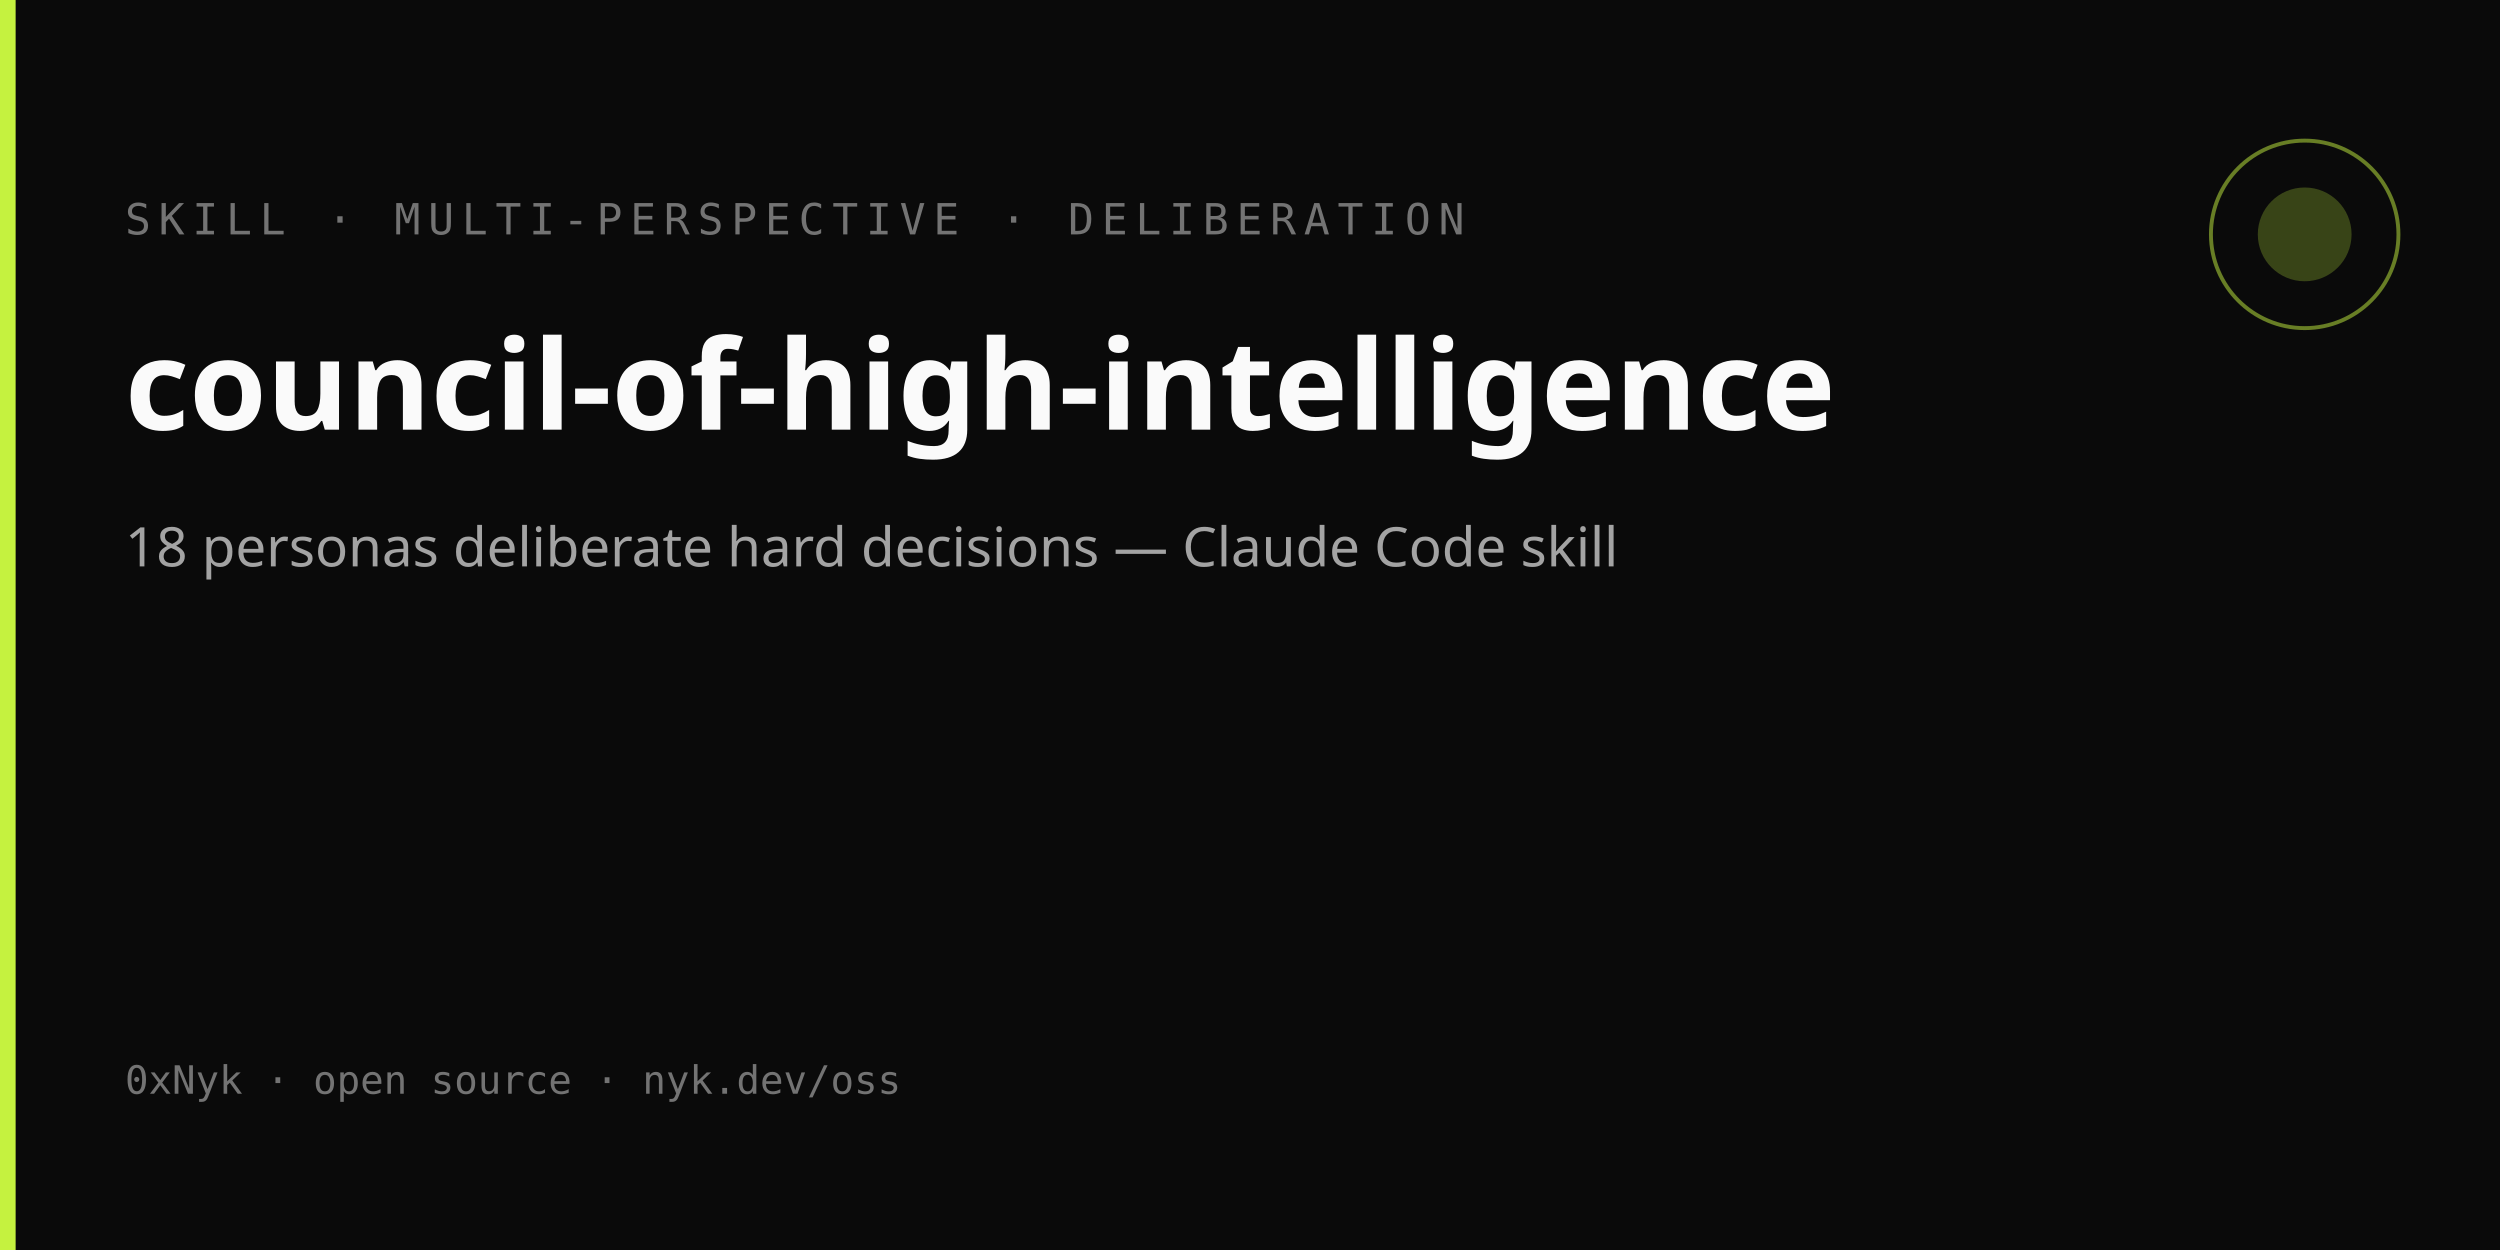
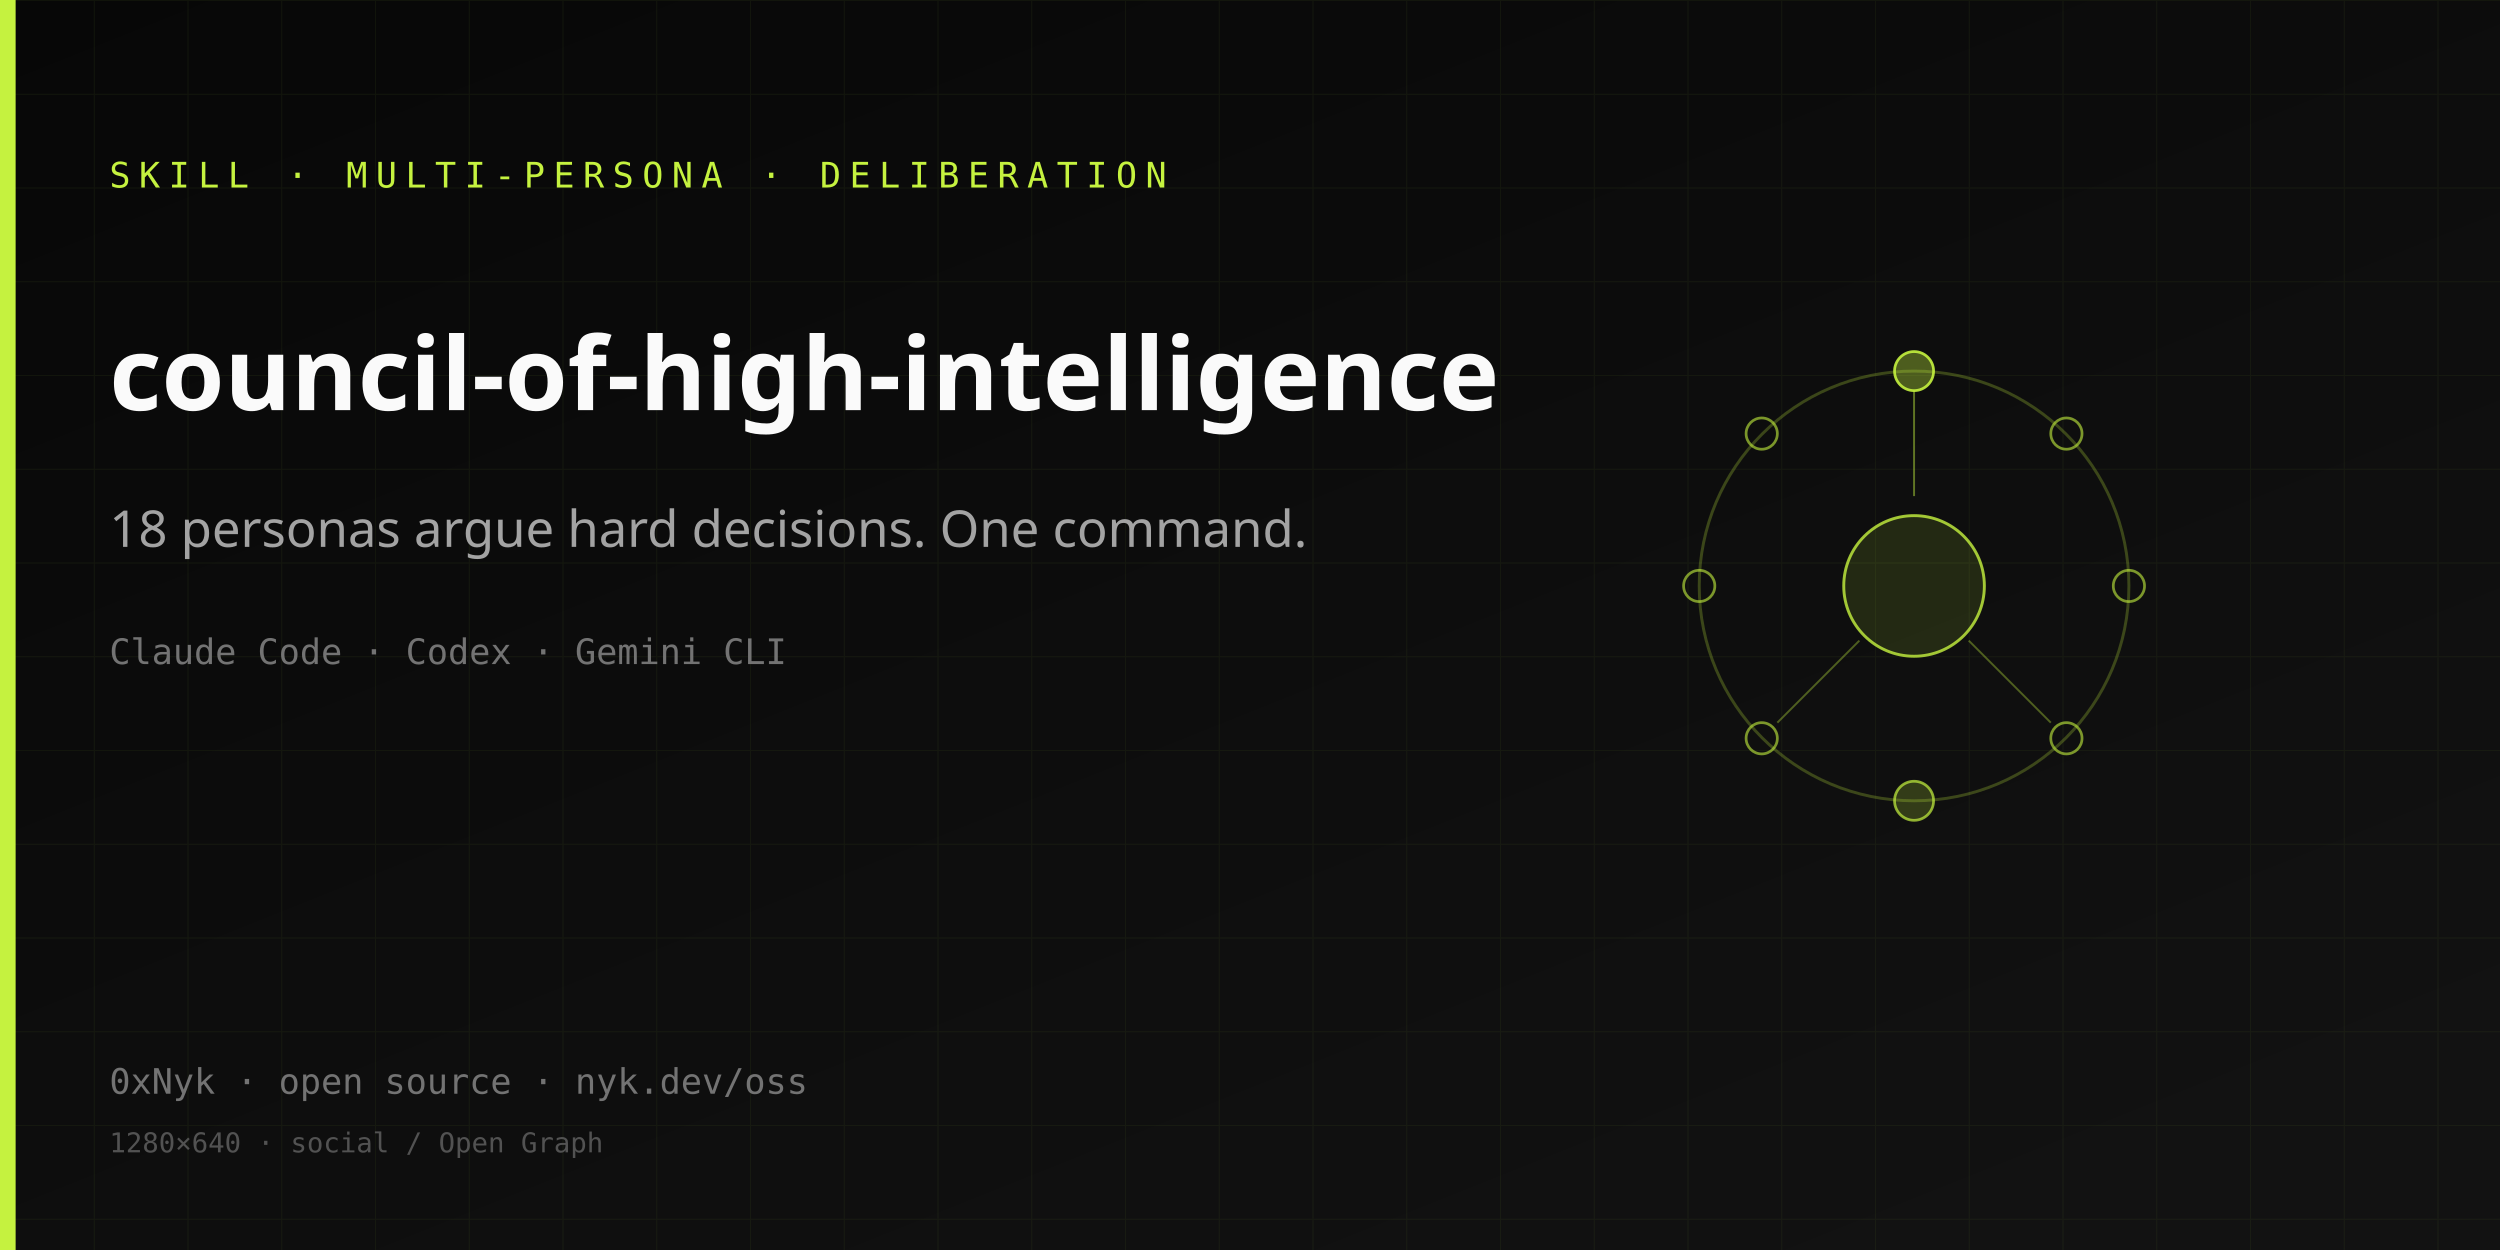
- <svg xmlns="http://www.w3.org/2000/svg" width="1280" height="640" viewBox="0 0 1280 640">
-   <rect width="1280" height="640" fill="#0a0a0a" />
+ <svg xmlns="http://www.w3.org/2000/svg" width="1280" height="640" viewBox="0 0 1280 640" role="img" aria-label="council-of-high-intelligence social">
+   <defs>
+     <linearGradient id="bg" x1="0" y1="0" x2="0.8" y2="1">
+       <stop offset="0%" stop-color="#070707" />
+       <stop offset="100%" stop-color="#121212" />
+     </linearGradient>
+     <pattern id="grid" width="48" height="48" patternUnits="userSpaceOnUse">
+       <path d="M 48 0 L 0 0 0 48" fill="none" stroke="#C5F23F" stroke-opacity="0.05" stroke-width="1" />
+     </pattern>
+   </defs>
+   <rect width="1280" height="640" fill="url(#bg)" />
+   <rect width="1280" height="640" fill="url(#grid)" />
  <rect x="0" y="0" width="8" height="640" fill="#C5F23F" />
-   <text x="64" y="120" fill="#737373" font-family="ui-monospace,SFMono-Regular,Menlo,monospace" font-size="22" letter-spacing="4">SKILL  ·  MULTI-PERSPECTIVE  ·  DELIBERATION</text>
-   <text x="64" y="220" fill="#fafafa" font-family="ui-sans-serif,system-ui,sans-serif" font-size="64" font-weight="600">council-of-high-intelligence</text>
-   <text x="64" y="290" fill="#a3a3a3" font-family="ui-sans-serif,system-ui,sans-serif" font-size="28">18 personas deliberate hard decisions — Claude Code skill</text>
-   <text x="64" y="560" fill="#737373" font-family="ui-monospace,SFMono-Regular,Menlo,monospace" font-size="20">0xNyk · open source · nyk.dev/oss</text>
-   <circle cx="1180" cy="120" r="48" fill="none" stroke="#C5F23F" stroke-width="2" opacity="0.5" />
-   <circle cx="1180" cy="120" r="24" fill="#C5F23F" opacity="0.25" />
+   <g transform="translate(980,300)" fill="none" stroke="#C5F23F">
+     <circle cx="0" cy="0" r="110" stroke-opacity="0.25" stroke-width="1.5" />
+     <circle cx="0" cy="0" r="36" fill="#C5F23F" fill-opacity="0.12" stroke-opacity="0.8" stroke-width="1.5" />
+     <g stroke-width="1.4">
+       <circle cx="0" cy="-110" r="10" fill="#C5F23F" fill-opacity="0.35" stroke-opacity="0.9" />
+       <circle cx="78" cy="-78" r="8" stroke-opacity="0.6" />
+       <circle cx="110" cy="0" r="8" stroke-opacity="0.6" />
+       <circle cx="78" cy="78" r="8" stroke-opacity="0.6" />
+       <circle cx="0" cy="110" r="10" fill="#C5F23F" fill-opacity="0.2" stroke-opacity="0.7" />
+       <circle cx="-78" cy="78" r="8" stroke-opacity="0.6" />
+       <circle cx="-110" cy="0" r="8" stroke-opacity="0.6" />
+       <circle cx="-78" cy="-78" r="8" stroke-opacity="0.6" />
+     </g>
+     <line x1="0" y1="-100" x2="0" y2="-46" stroke-opacity="0.45" />
+     <line x1="70" y1="70" x2="28" y2="28" stroke-opacity="0.35" />
+     <line x1="-70" y1="70" x2="-28" y2="28" stroke-opacity="0.35" />
+   </g>
+   <text x="56" y="96" fill="#C5F23F" font-family="ui-monospace, Menlo, monospace" font-size="18" letter-spacing="0.24em">SKILL · MULTI-PERSONA · DELIBERATION</text>
+   <text x="56" y="210" fill="#fafafa" font-family="ui-sans-serif, system-ui, sans-serif" font-size="52" font-weight="700">council-of-high-intelligence</text>
+   <text x="56" y="280" fill="#a3a3a3" font-family="ui-sans-serif, system-ui, sans-serif" font-size="26">18 personas argue hard decisions. One command.</text>
+   <text x="56" y="340" fill="#737373" font-family="ui-monospace, Menlo, monospace" font-size="18">Claude Code · Codex · Gemini CLI</text>
+   <text x="56" y="560" fill="#737373" font-family="ui-monospace, Menlo, monospace" font-size="18">0xNyk · open source · nyk.dev/oss</text>
+   <text x="56" y="590" fill="#525252" font-family="ui-monospace, Menlo, monospace" font-size="14">1280×640 · social / Open Graph</text>
</svg>
